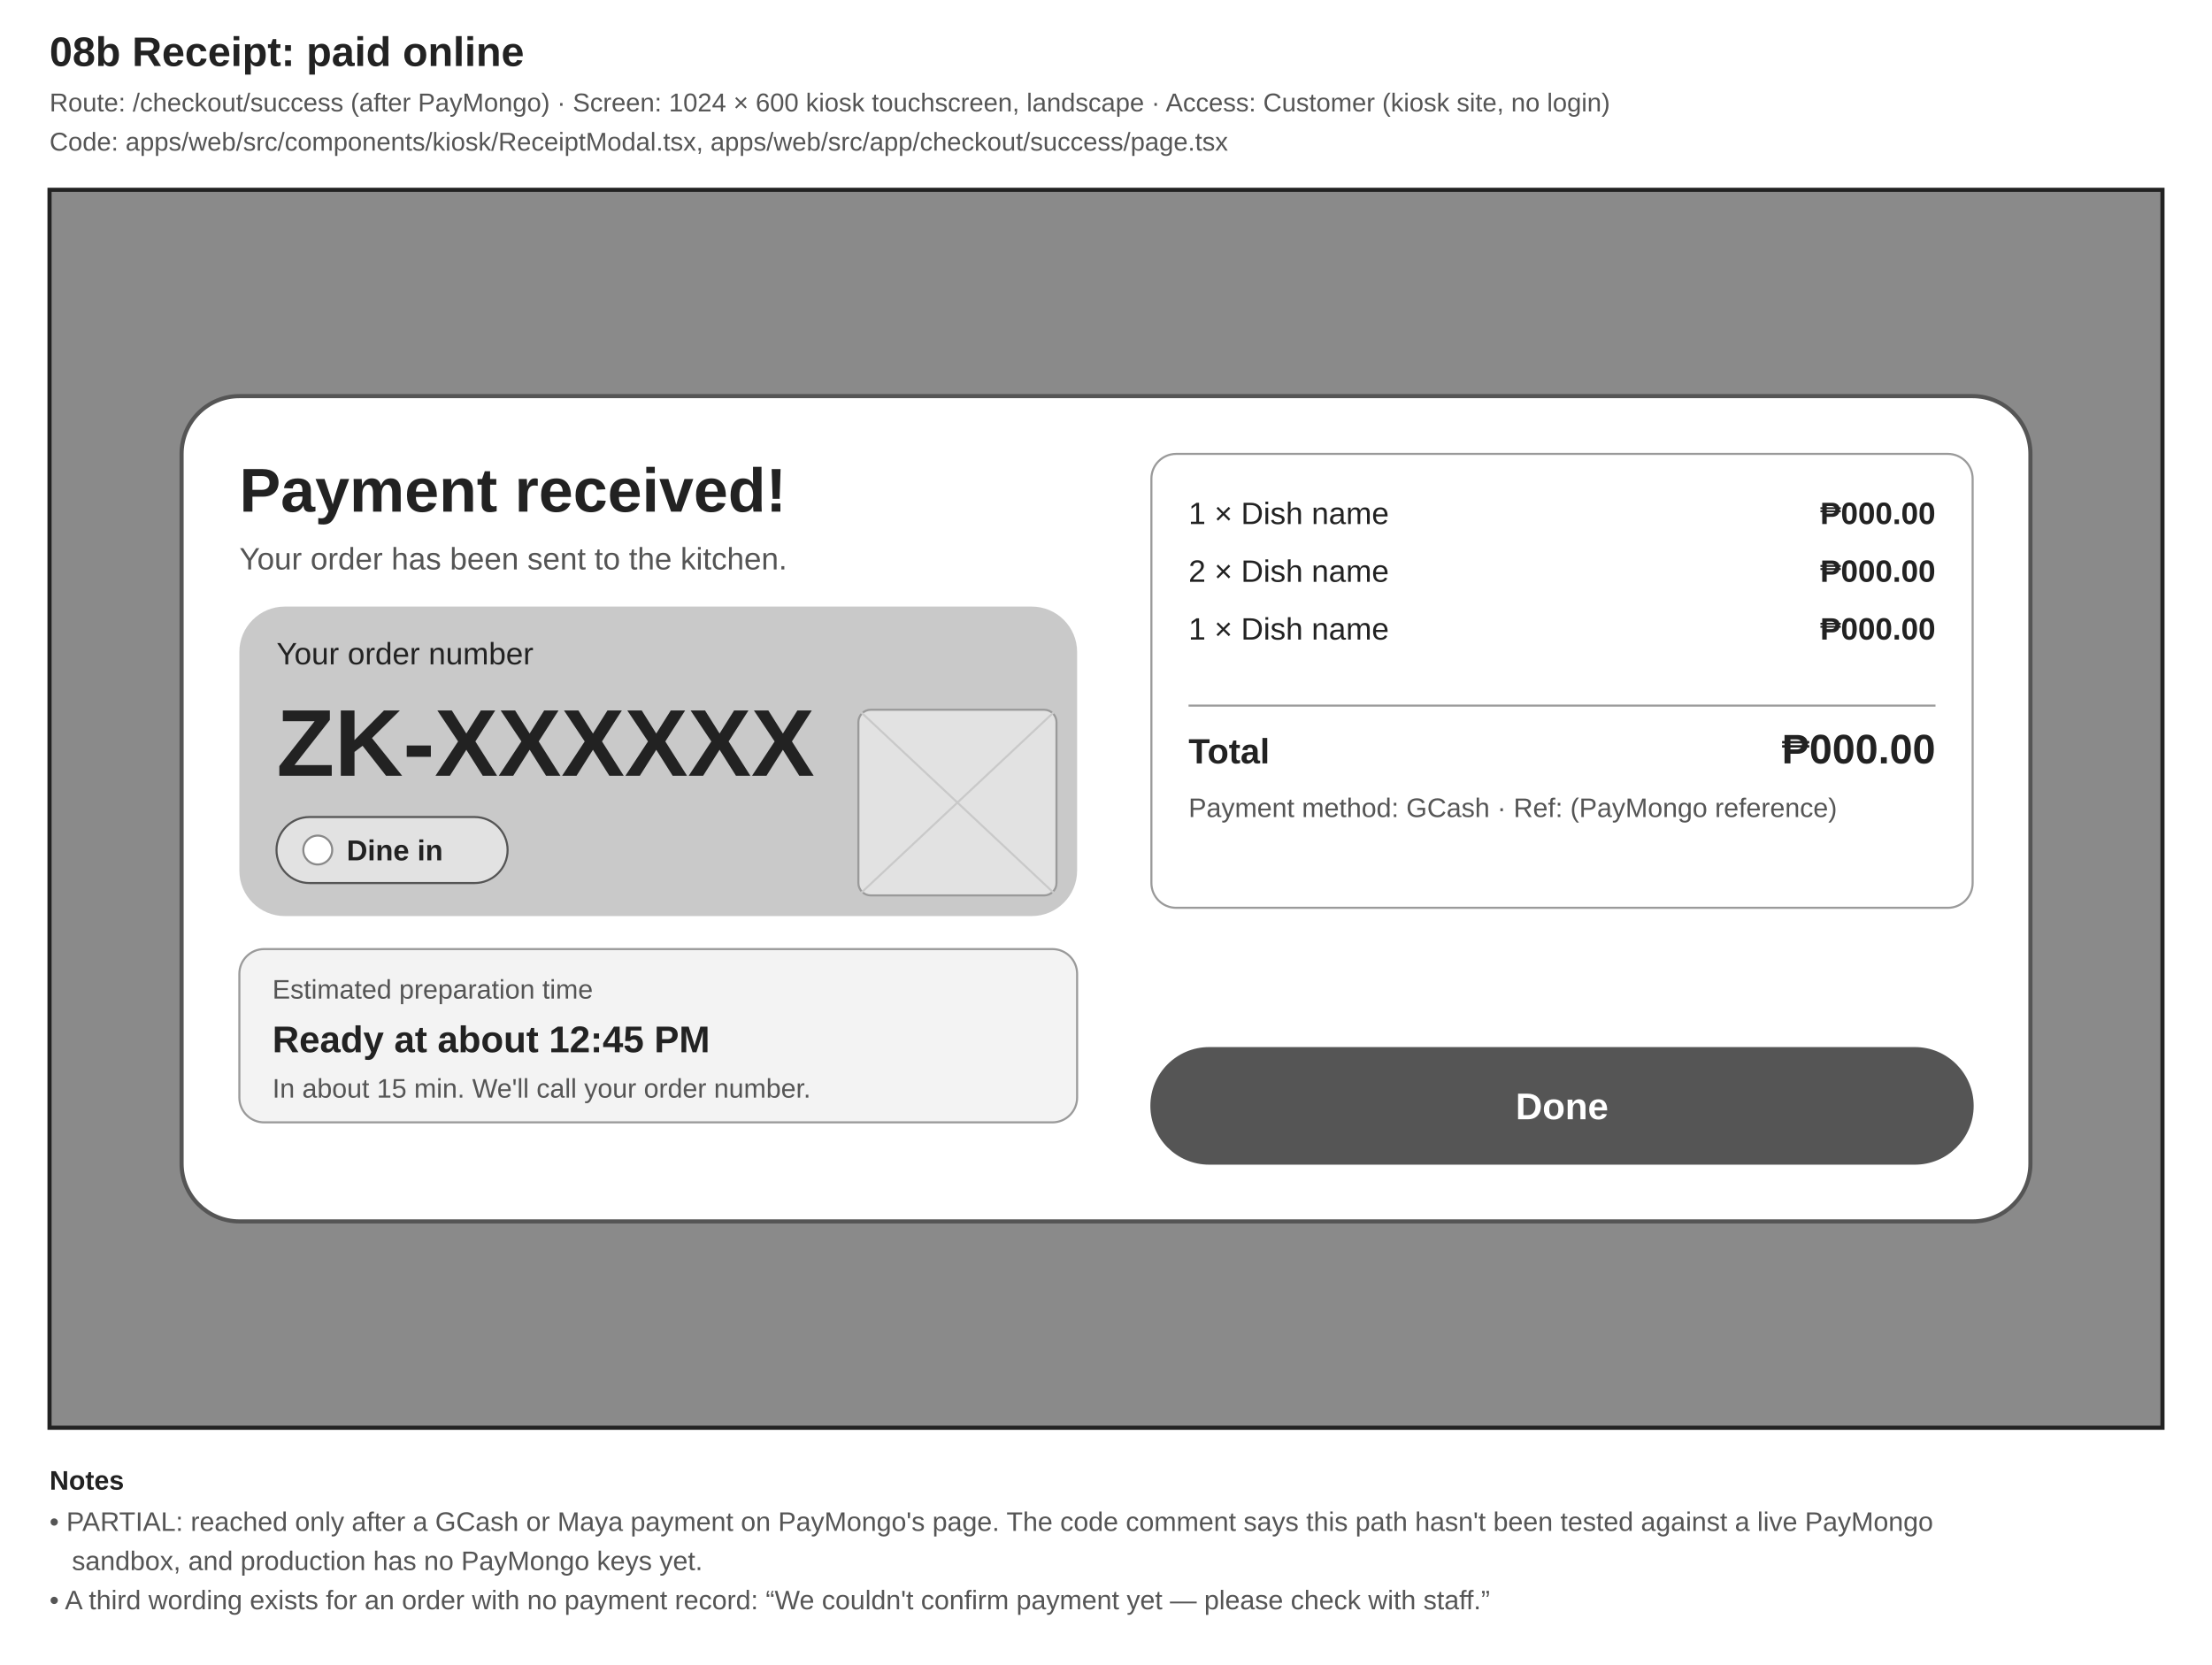
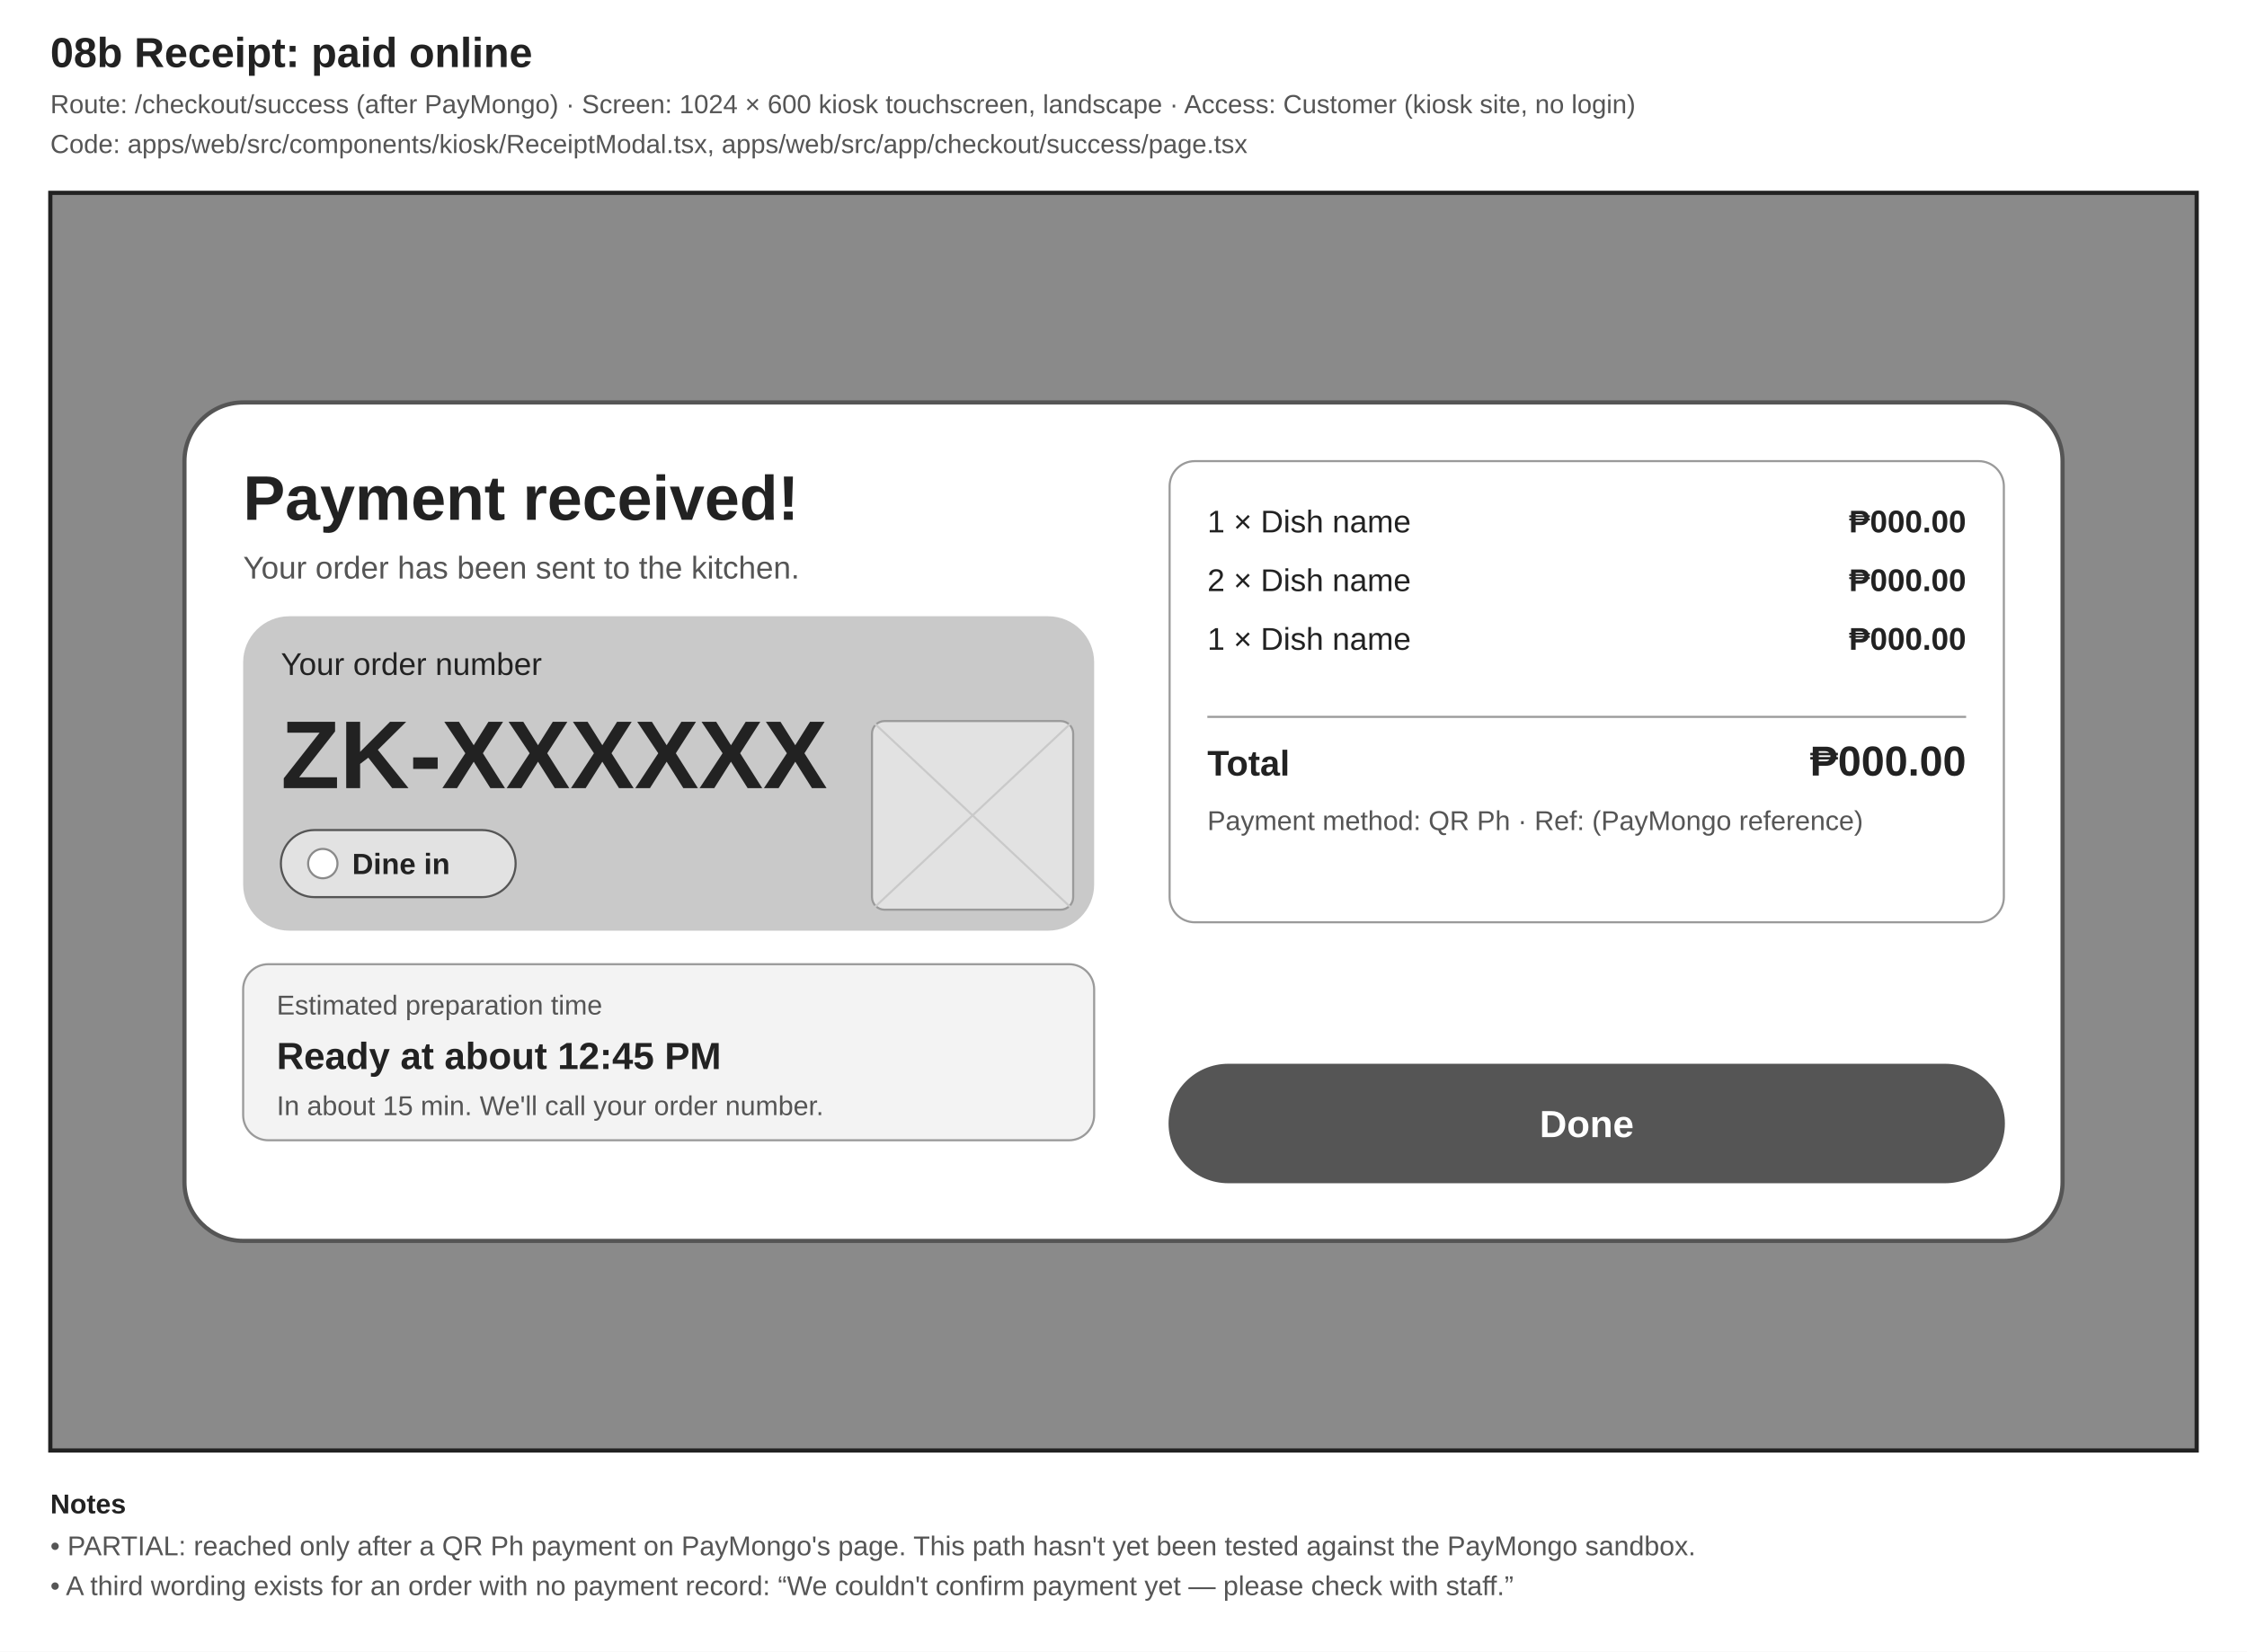
- <svg xmlns="http://www.w3.org/2000/svg" width="1072" height="807" viewBox="0 0 1072 807">
-   <rect x="0" y="0" width="1072" height="807" fill="#ffffff" />
+ <svg xmlns="http://www.w3.org/2000/svg" width="1072" height="788" viewBox="0 0 1072 788">
+   <rect x="0" y="0" width="1072" height="788" fill="#ffffff" />
  <text x="24" y="32" font-family="Arial, Helvetica, sans-serif" font-size="20" font-weight="700" fill="#222222">08b  Receipt: paid online</text>
  <text x="24" y="54" font-family="Arial, Helvetica, sans-serif" font-size="12.5" fill="#555555">Route: /checkout/success  (after PayMongo)   ·   Screen: 1024 × 600 kiosk touchscreen, landscape   ·   Access: Customer (kiosk site, no login)</text>
  <text x="24" y="73" font-family="Arial, Helvetica, sans-serif" font-size="12.5" fill="#555555">Code: apps/web/src/components/kiosk/ReceiptModal.tsx, apps/web/src/app/checkout/success/page.tsx</text>
  <text x="24" y="722" font-family="Arial, Helvetica, sans-serif" font-size="13" font-weight="700" fill="#222222">Notes</text>
-   <text x="24" y="742" font-family="Arial, Helvetica, sans-serif" font-size="13" fill="#555555" xml:space="preserve">• PARTIAL: reached only after a GCash or Maya payment on PayMongo's page. The code comment says this path hasn't been tested against a live PayMongo</text>
-   <text x="24" y="761" font-family="Arial, Helvetica, sans-serif" font-size="13" fill="#555555" xml:space="preserve">   sandbox, and production has no PayMongo keys yet.</text>
-   <text x="24" y="780" font-family="Arial, Helvetica, sans-serif" font-size="13" fill="#555555" xml:space="preserve">• A third wording exists for an order with no payment record: “We couldn't confirm payment yet — please check with staff.”</text>
+   <text x="24" y="742" font-family="Arial, Helvetica, sans-serif" font-size="13" fill="#555555" xml:space="preserve">• PARTIAL: reached only after a QR Ph payment on PayMongo's page. This path hasn't yet been tested against the PayMongo sandbox.</text>
+   <text x="24" y="761" font-family="Arial, Helvetica, sans-serif" font-size="13" fill="#555555" xml:space="preserve">• A third wording exists for an order with no payment record: “We couldn't confirm payment yet — please check with staff.”</text>
  <g transform="translate(24,92)">
    <clipPath id="frame">
      <rect x="0" y="0" width="1024" height="600" />
    </clipPath>
    <g clip-path="url(#frame)">
      <rect x="0" y="0" width="1024" height="600" fill="#ffffff" />
      <rect x="0" y="0" width="1024" height="600" rx="0" fill="#8a8a8a" stroke="none" />
      <rect x="64" y="100" width="896" height="400" rx="28" fill="#ffffff" stroke="#555555" stroke-width="2" />
      <text x="92" y="156" font-family="Arial, Helvetica, sans-serif" font-size="30" font-weight="700" text-anchor="start" fill="#222222">Payment received!</text>
      <text x="92" y="184" font-family="Arial, Helvetica, sans-serif" font-size="15" font-weight="400" text-anchor="start" fill="#555555">Your order has been sent to the kitchen.</text>
      <rect x="92" y="202" width="406" height="150" rx="22" fill="#c9c9c9" stroke="none" />
      <text x="110" y="230" font-family="Arial, Helvetica, sans-serif" font-size="15" font-weight="400" text-anchor="start" fill="#222222">Your order number</text>
      <text x="110" y="284" font-family="Arial, Helvetica, sans-serif" font-size="46" font-weight="700" text-anchor="start" fill="#222222">ZK-XXXXXX</text>
      <rect x="110" y="304" width="112" height="32" rx="16" fill="#e2e2e2" stroke="#555555" stroke-width="1" />
      <circle cx="130" cy="320" r="7" fill="#ffffff" stroke="#8a8a8a" stroke-width="1" />
      <text x="144" y="325" font-family="Arial, Helvetica, sans-serif" font-size="14" font-weight="700" text-anchor="start" fill="#222222">Dine in</text>
      <rect x="392" y="252" width="96" height="90" rx="6" fill="#e2e2e2" stroke="#9a9a9a" stroke-width="1" />
      <line x1="392" y1="252" x2="488" y2="342" stroke="#c9c9c9" stroke-width="1" />
      <line x1="488" y1="252" x2="392" y2="342" stroke="#c9c9c9" stroke-width="1" />
      <rect x="92" y="368" width="406" height="84" rx="12" fill="#f3f3f3" stroke="#9a9a9a" stroke-width="1" />
      <text x="108" y="392" font-family="Arial, Helvetica, sans-serif" font-size="13" font-weight="400" text-anchor="start" fill="#555555">Estimated preparation time</text>
      <text x="108" y="418" font-family="Arial, Helvetica, sans-serif" font-size="18" font-weight="700" text-anchor="start" fill="#222222">Ready at about 12:45 PM</text>
      <text x="108" y="440" font-family="Arial, Helvetica, sans-serif" font-size="13" font-weight="400" text-anchor="start" fill="#555555">In about 15 min. We'll call your order number.</text>
      <rect x="534" y="128" width="398" height="220" rx="12" fill="#ffffff" stroke="#9a9a9a" stroke-width="1" />
      <text x="552" y="162" font-family="Arial, Helvetica, sans-serif" font-size="15" font-weight="400" text-anchor="start" fill="#222222">1 × Dish name</text>
      <text x="914" y="162" font-family="Arial, Helvetica, sans-serif" font-size="15" font-weight="700" text-anchor="end" fill="#222222">₱000.00</text>
      <text x="552" y="190" font-family="Arial, Helvetica, sans-serif" font-size="15" font-weight="400" text-anchor="start" fill="#222222">2 × Dish name</text>
      <text x="914" y="190" font-family="Arial, Helvetica, sans-serif" font-size="15" font-weight="700" text-anchor="end" fill="#222222">₱000.00</text>
      <text x="552" y="218" font-family="Arial, Helvetica, sans-serif" font-size="15" font-weight="400" text-anchor="start" fill="#222222">1 × Dish name</text>
      <text x="914" y="218" font-family="Arial, Helvetica, sans-serif" font-size="15" font-weight="700" text-anchor="end" fill="#222222">₱000.00</text>
      <line x1="552" y1="250" x2="914" y2="250" stroke="#9a9a9a" stroke-width="1" />
      <text x="552" y="278" font-family="Arial, Helvetica, sans-serif" font-size="17" font-weight="700" text-anchor="start" fill="#222222">Total</text>
      <text x="914" y="278" font-family="Arial, Helvetica, sans-serif" font-size="20" font-weight="700" text-anchor="end" fill="#222222">₱000.00</text>
-       <text x="552" y="304" font-family="Arial, Helvetica, sans-serif" font-size="13" font-weight="400" text-anchor="start" fill="#555555">Payment method: GCash · Ref: (PayMongo reference)</text>
+       <text x="552" y="304" font-family="Arial, Helvetica, sans-serif" font-size="13" font-weight="400" text-anchor="start" fill="#555555">Payment method: QR Ph · Ref: (PayMongo reference)</text>
      <rect x="534" y="416" width="398" height="56" rx="28" fill="#555555" stroke="#555555" stroke-width="1" />
      <text x="733.0" y="450.48" font-family="Arial, Helvetica, sans-serif" font-size="18" font-weight="700" text-anchor="middle" fill="#ffffff">Done</text>
    </g>
    <rect x="0" y="0" width="1024" height="600" fill="none" stroke="#222222" stroke-width="2" />
  </g>
</svg>
